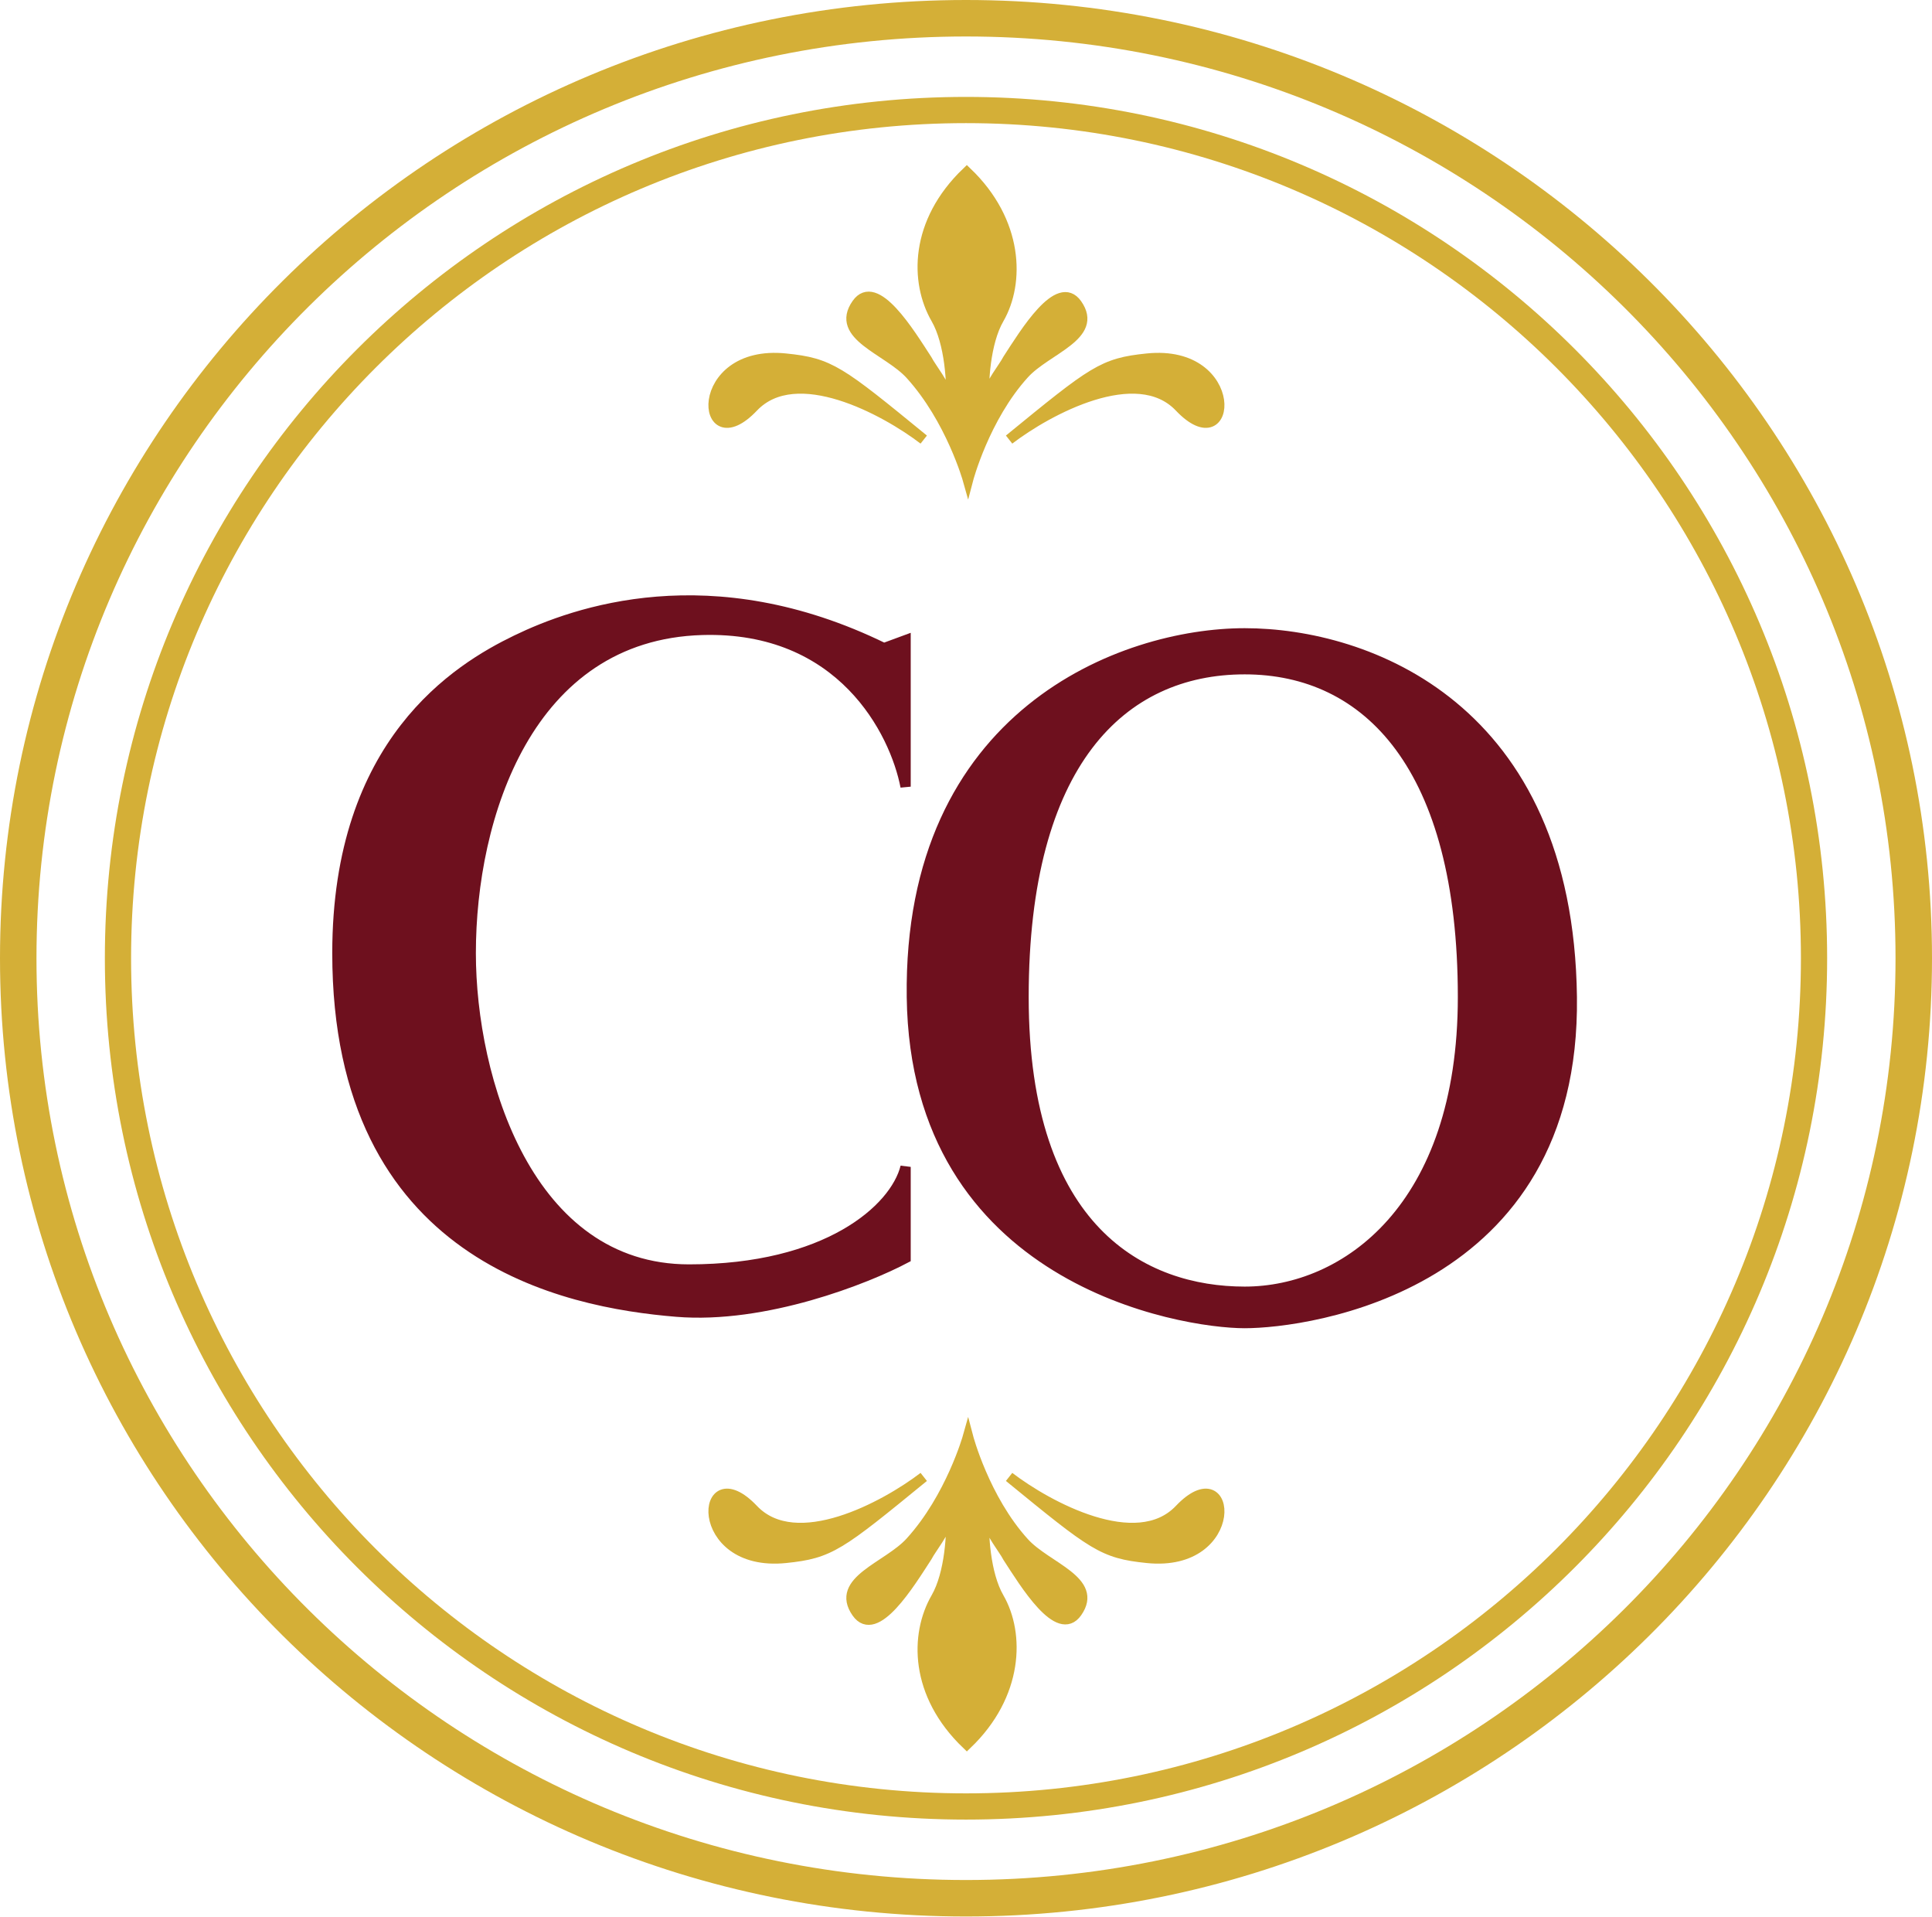
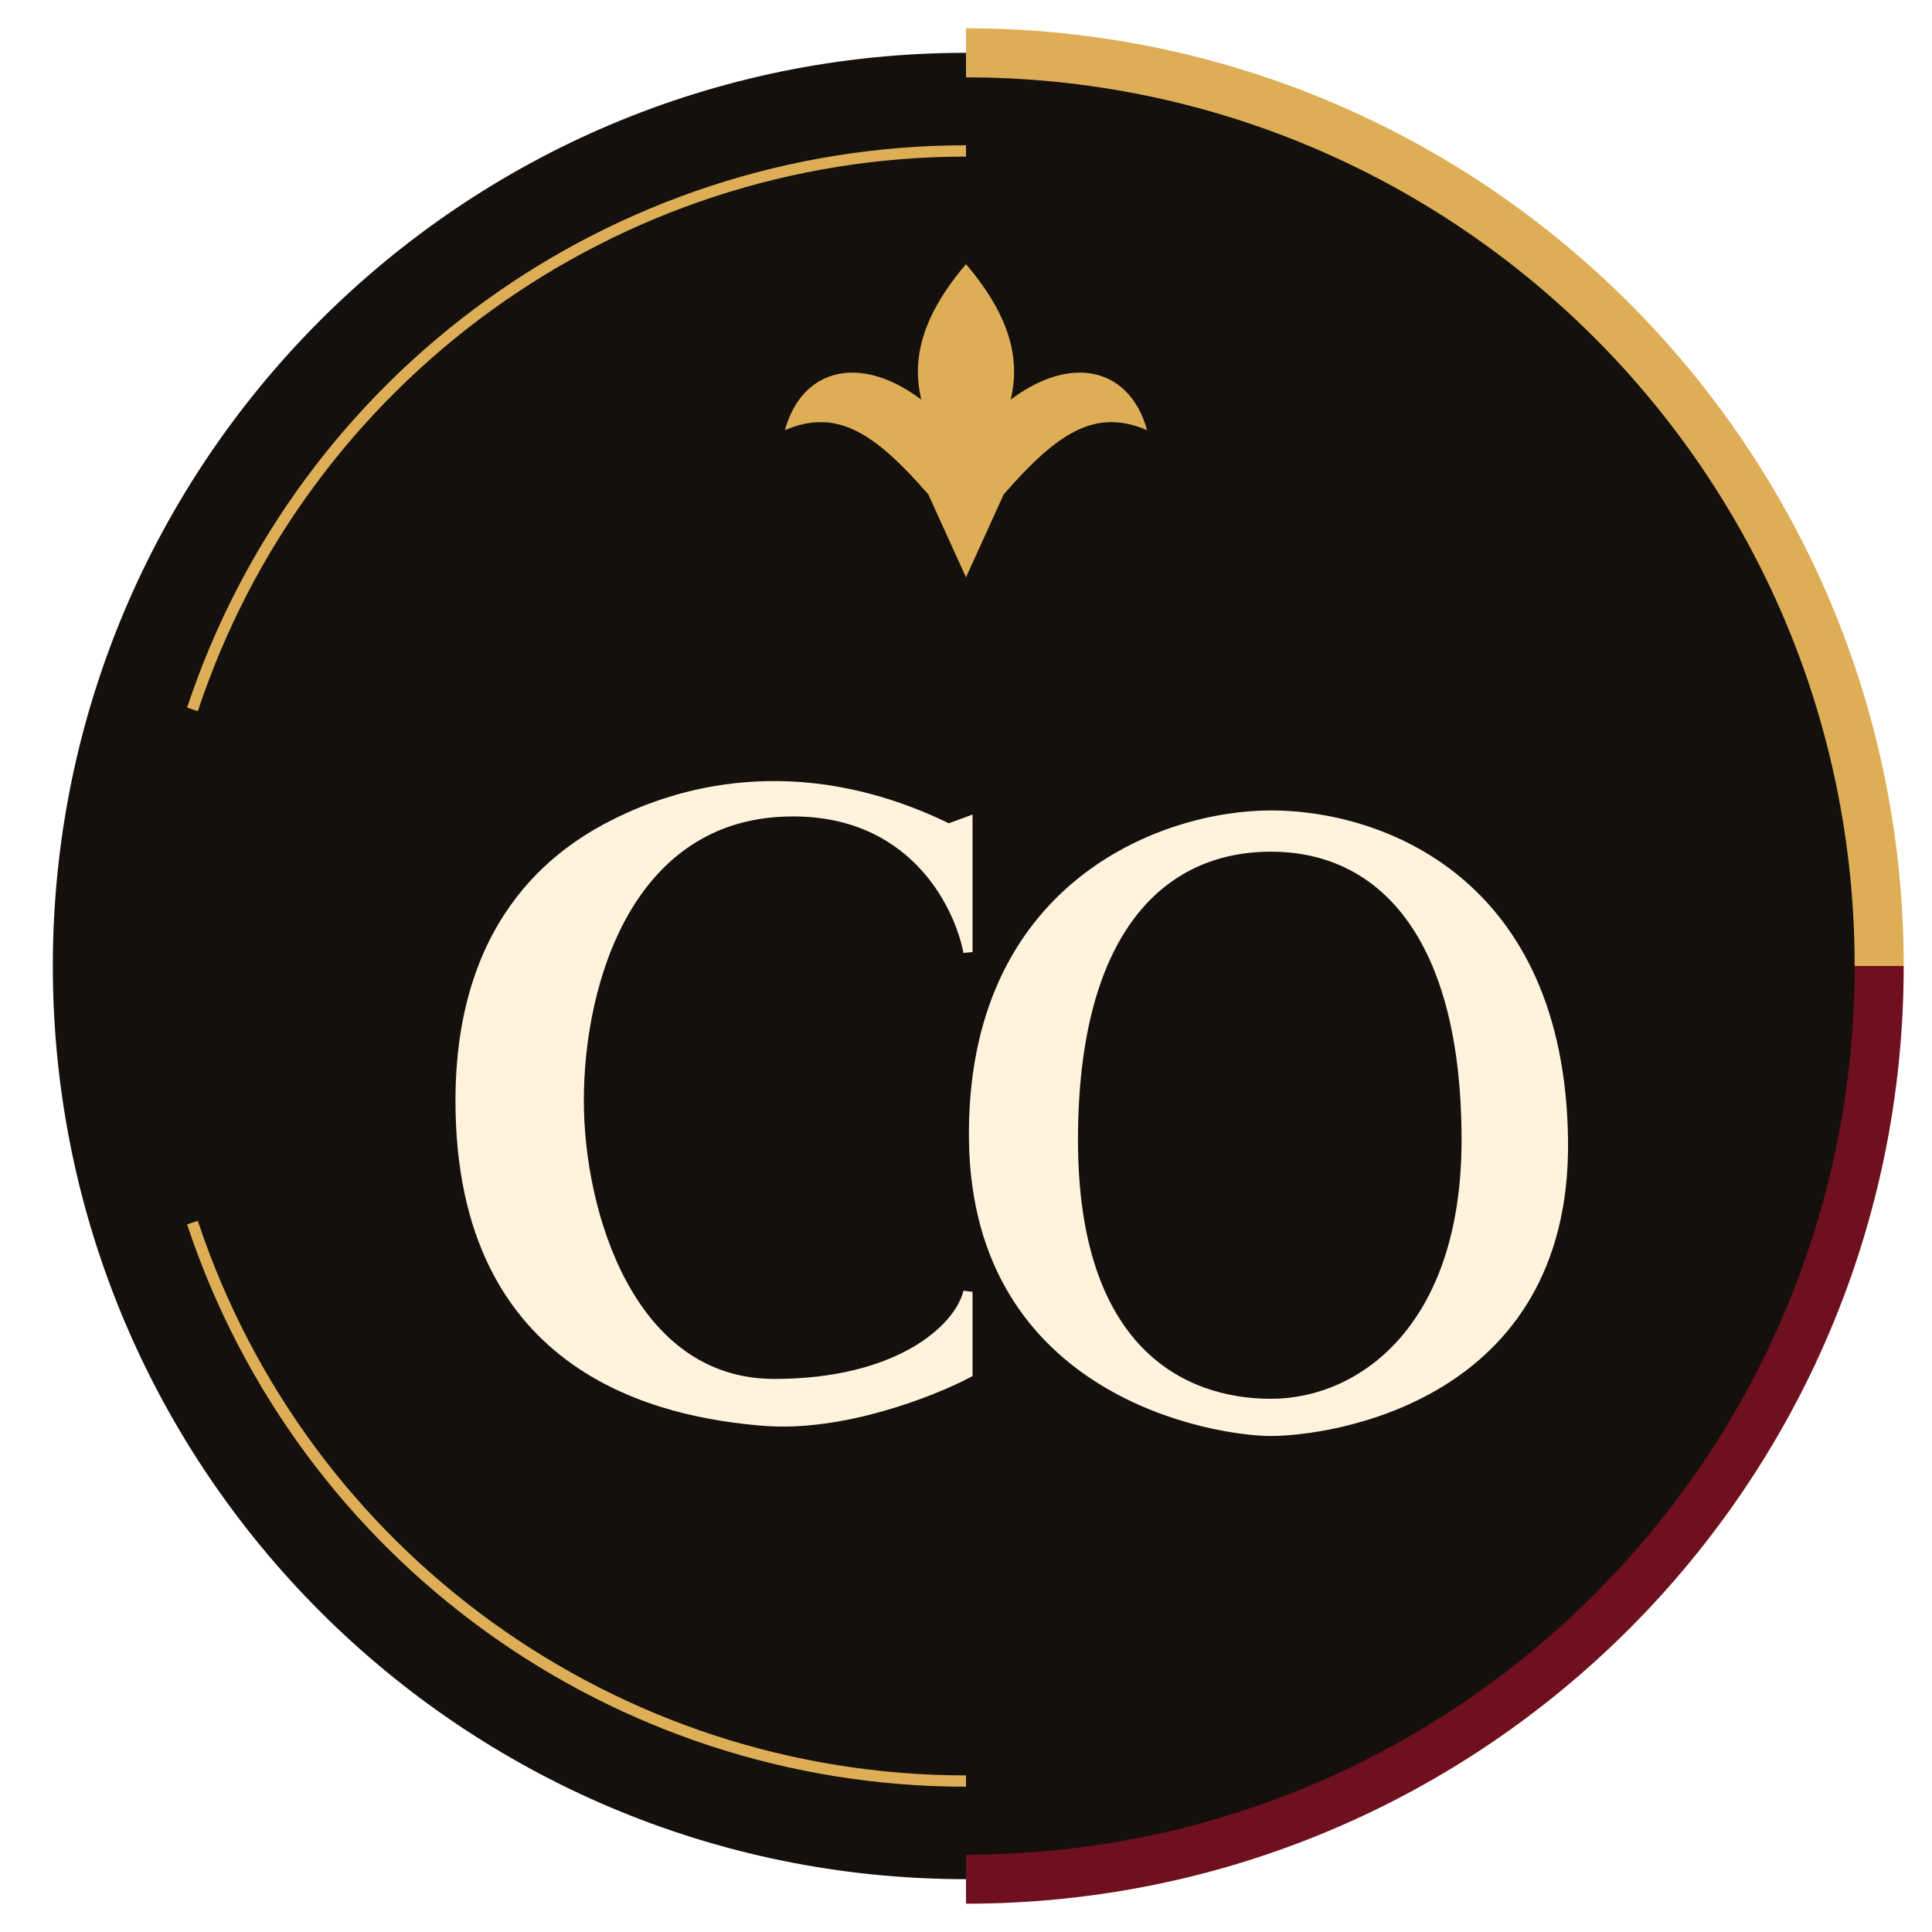
- <svg xmlns="http://www.w3.org/2000/svg" viewBox="0 0 1695 1681" fill="none" role="img" aria-label="Compro Oro Azuqueca">
-   <g stroke="#d4af37" fill="none">
-     <circle cx="847.5" cy="840.5" r="744" stroke-width="23" />
-     <path stroke-width="32" d="M847.5 16C1306.85 16 1679 385.266 1679 840.5C1679 1295.73 1306.85 1665 847.5 1665C388.15 1665 16 1295.73 16 840.5C16 385.266 388.15 16 847.5 16Z" />
+ <svg xmlns="http://www.w3.org/2000/svg" viewBox="0 0 512 512" role="img" aria-labelledby="title desc">
+   <circle cx="256" cy="256" r="242" fill="#14100D" />
+   <path d="M256 14a242 242 0 0 1 242 242" fill="none" stroke="#DDAE55" stroke-width="13" />
+   <path d="M498 256a242 242 0 0 1-242 242" fill="none" stroke="#6E101E" stroke-width="13" />
+   <path d="M256 40a216 216 0 0 0-205 148M51 324a216 216 0 0 0 205 148" fill="none" stroke="#DDAE55" stroke-width="3" />
+   <g fill="#DDAE55">
+     <path d="M256 70c-17 20-17 37 0 57 17-20 17-37 0-57Z" />
+     <path d="M249 110c-18-17-36-14-41 4 14-6 24 1 38 17l10 22 10-22c14-16 24-23 38-17-5-18-23-21-41-4 2-11-1-21-7-31-6 10-9 20-7 31Z" />
  </g>
-   <g fill="#6E101E" stroke="#6E101E" stroke-width="9">
+   <g transform="translate(42 66) scale(.27)" fill="#FFF3DE" stroke="#FFF3DE" stroke-width="9">
    <path fill-rule="evenodd" clip-rule="evenodd" d="M1092 1160.51C1037 1160.51 803.197 1122.91 799.997 874.513C796.797 626.113 985 555.5 1092 555.5C1198.99 555.5 1375.8 619.713 1379 874.513C1382.2 1129.31 1147 1160.51 1092 1160.51ZM898 874.513C898 1080.03 1003.49 1133 1092 1133C1180.5 1133 1283.5 1059.5 1283.5 874.513C1283.5 672.5 1200 587 1092 587C983.995 587 898 669 898 874.513Z" />
    <path d="M616 552.5C738.4 548.9 785.167 641.667 794.5 690V561.5L775.5 568.5C623.5 494.1 504.333 536.667 453 561.5C401.667 586.333 296 650.8 296 836C296 1103.5 496.5 1142.5 593.5 1150.5C671.1 1156.9 759.834 1121.83 794.5 1103.5V1023.5C785.167 1061 725 1113.5 604.5 1113.5C463.277 1113.5 413 946.5 413 836C413 716.668 463 557 616 552.5Z" />
  </g>
-   <g fill="#d4af37" stroke="#d4af37" stroke-width="9">
-     <path d="M798.738 328.5C834.238 367.549 849.234 421 849.234 421C849.234 421 863.54 366.366 898.523 327.885C918.232 306.206 964.225 294.402 944.839 266.787C928.582 243.629 899.18 292.081 884.234 315.075C880.128 322.958 869.847 334.389 863.54 352.522C862.39 336.426 864.207 300.604 876.351 279.598C894.582 248.064 893.568 194.36 848.237 151C802.237 195 802.737 247.5 821.237 279.5C833.561 300.816 835.404 337.167 834.237 353.5C827.837 335.1 817.404 323.5 813.237 315.5C798.071 292.167 768.235 243 751.738 266.5C732.066 294.523 778.738 306.5 798.738 328.5Z" />
-     <path d="M660.867 357.017C698.467 317.417 776.367 359.517 810.367 385.517C736.348 325.016 728.348 318.516 689.349 314.516C606.239 305.992 613.867 406.517 660.867 357.017Z" />
-     <path d="M1034.87 357.017C997.267 317.417 919.368 359.517 885.368 385.517C959.387 325.016 967.387 318.516 1006.39 314.516C1089.5 305.992 1081.87 406.517 1034.87 357.017Z" />
-     <path d="M798.738 1352.5C834.238 1313.45 849.234 1260 849.234 1260C849.234 1260 863.54 1314.63 898.523 1353.11C918.232 1374.79 964.225 1386.6 944.839 1414.21C928.582 1437.37 899.18 1388.92 884.234 1365.93C880.128 1358.04 869.847 1346.61 863.54 1328.48C862.39 1344.57 864.207 1380.4 876.351 1401.4C894.582 1432.94 893.568 1486.64 848.237 1530C802.237 1486 802.737 1433.5 821.237 1401.5C833.561 1380.18 835.404 1343.83 834.237 1327.5C827.837 1345.9 817.404 1357.5 813.237 1365.5C798.071 1388.83 768.235 1438 751.738 1414.5C732.066 1386.48 778.738 1374.5 798.738 1352.5Z" />
-     <path d="M660.867 1323.98C698.467 1363.58 776.367 1321.48 810.367 1295.48C736.348 1355.98 728.348 1362.48 689.349 1366.48C606.239 1375.01 613.867 1274.48 660.867 1323.98Z" />
-     <path d="M1034.87 1323.98C997.267 1363.58 919.368 1321.48 885.368 1295.48C959.387 1355.98 967.387 1362.48 1006.39 1366.48C1089.5 1375.01 1081.87 1274.48 1034.87 1323.98Z" />
-   </g>
</svg>
